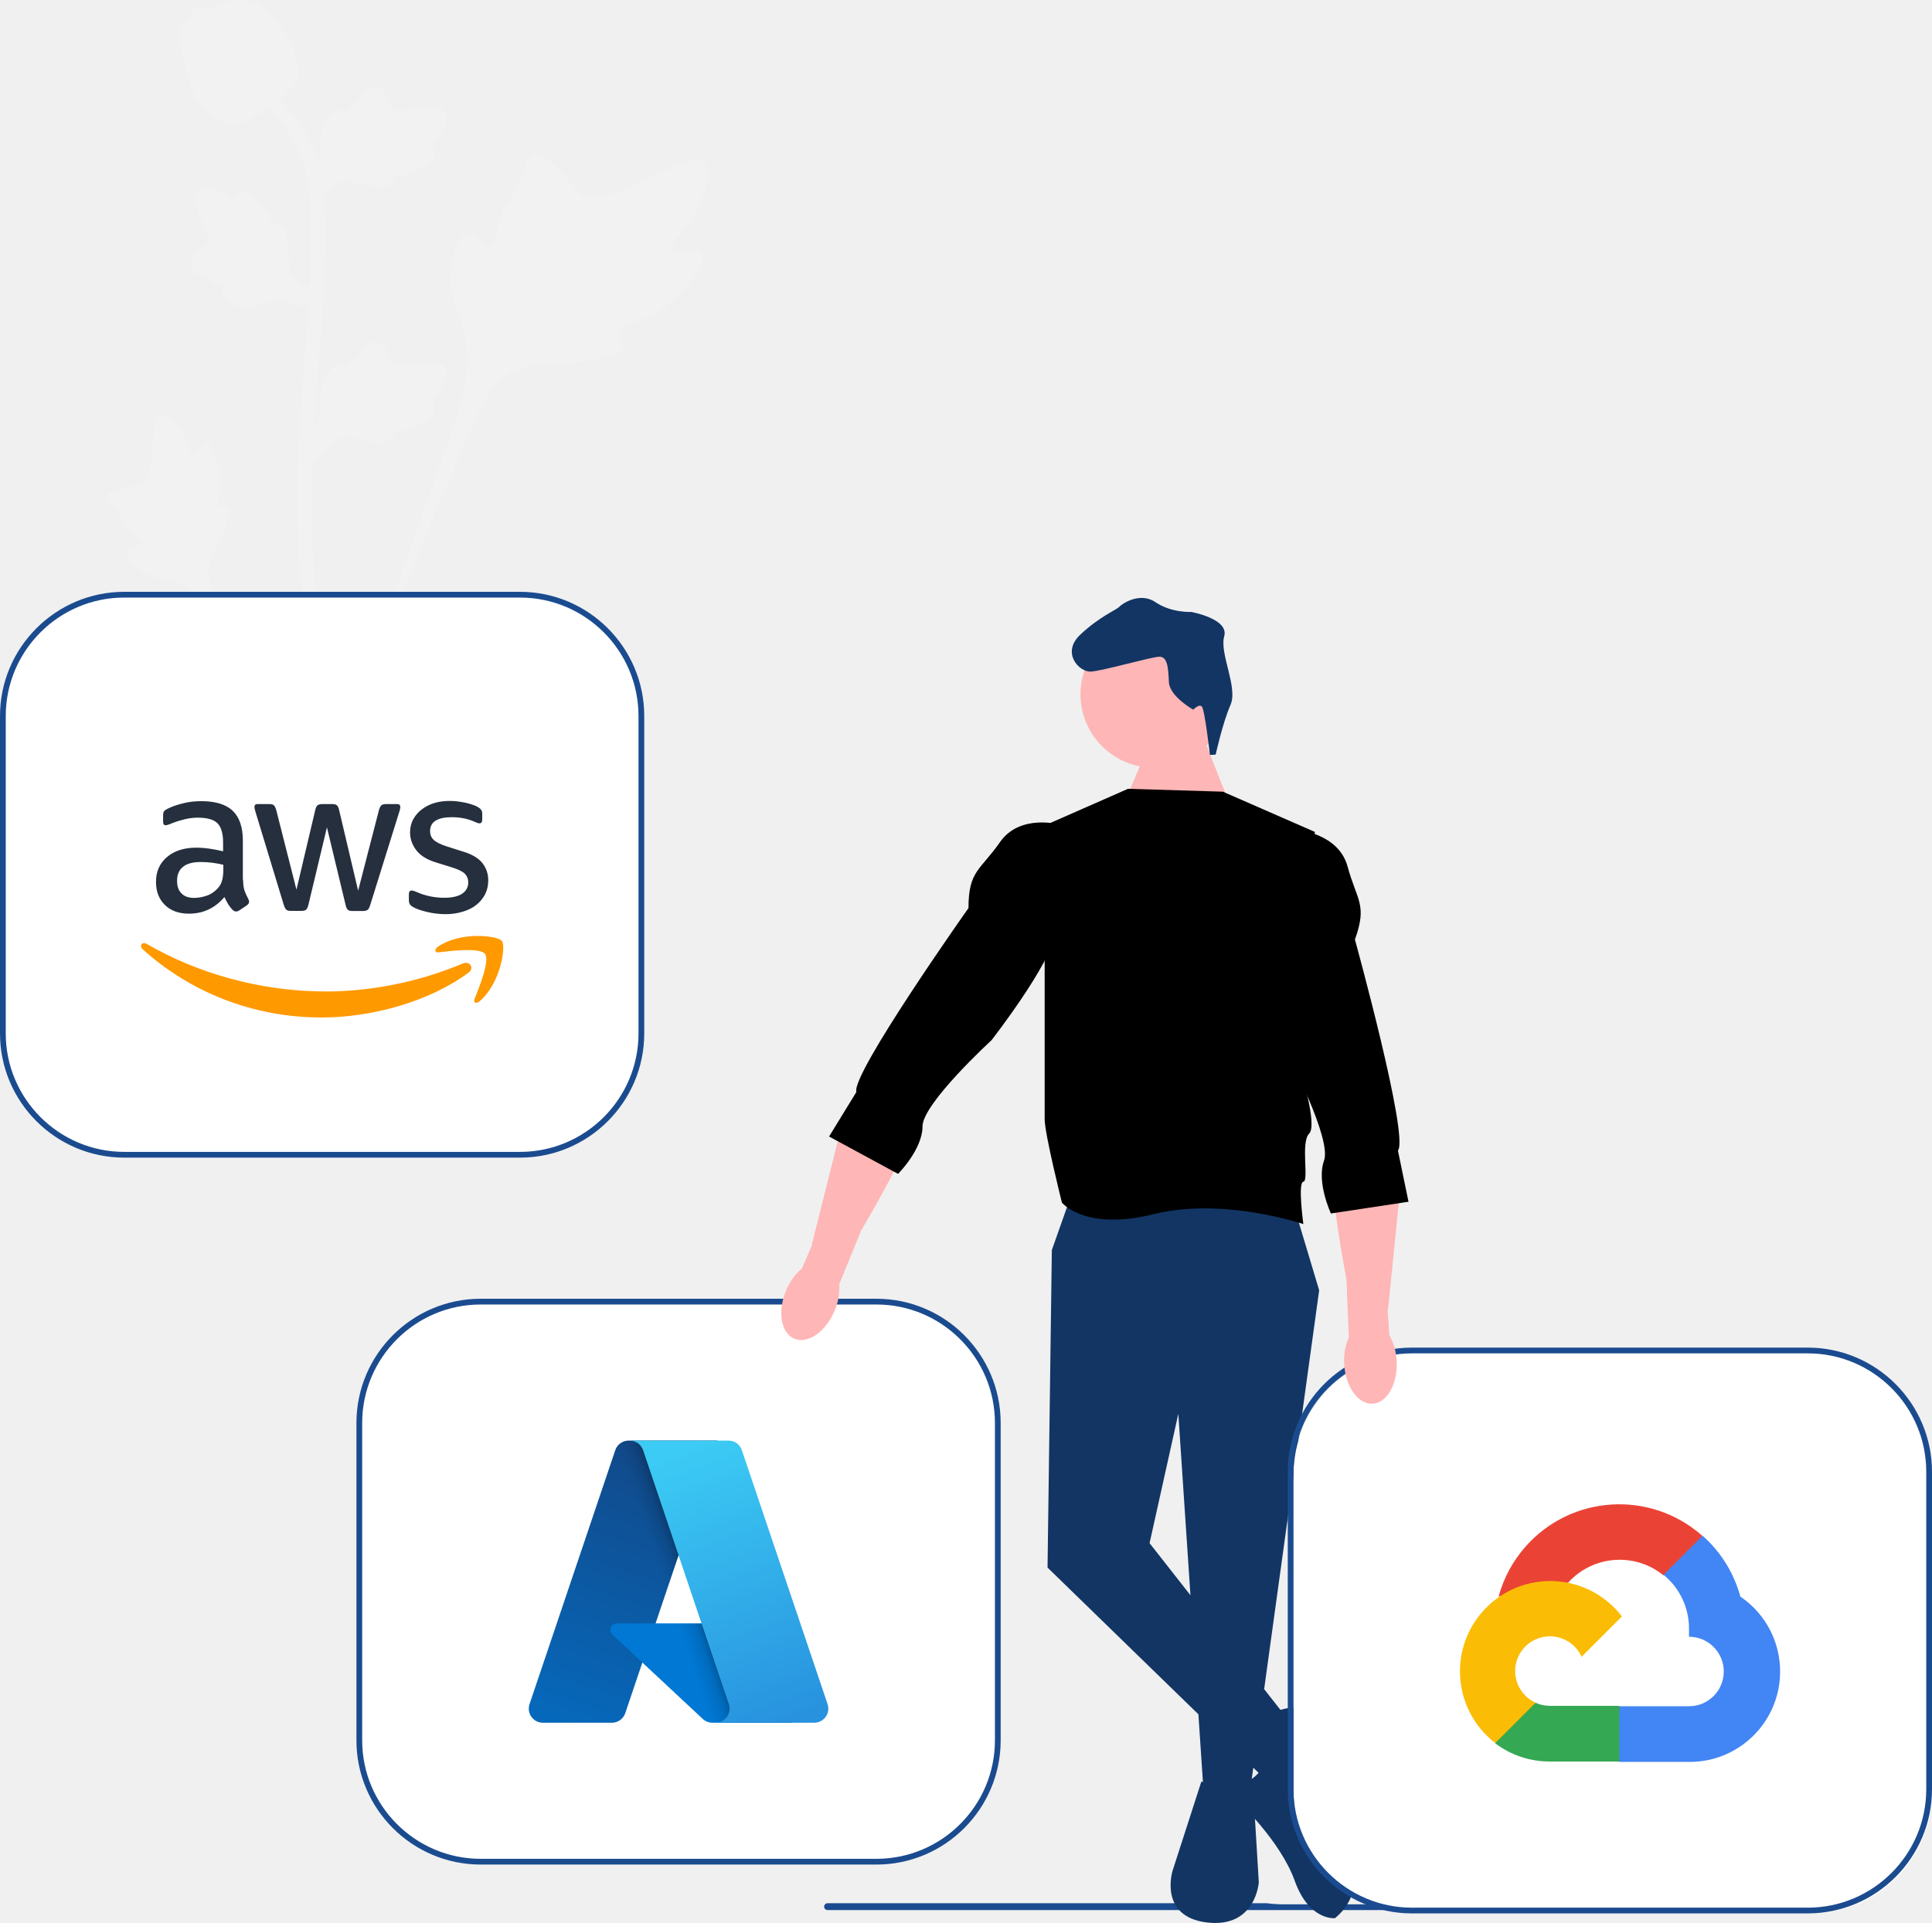
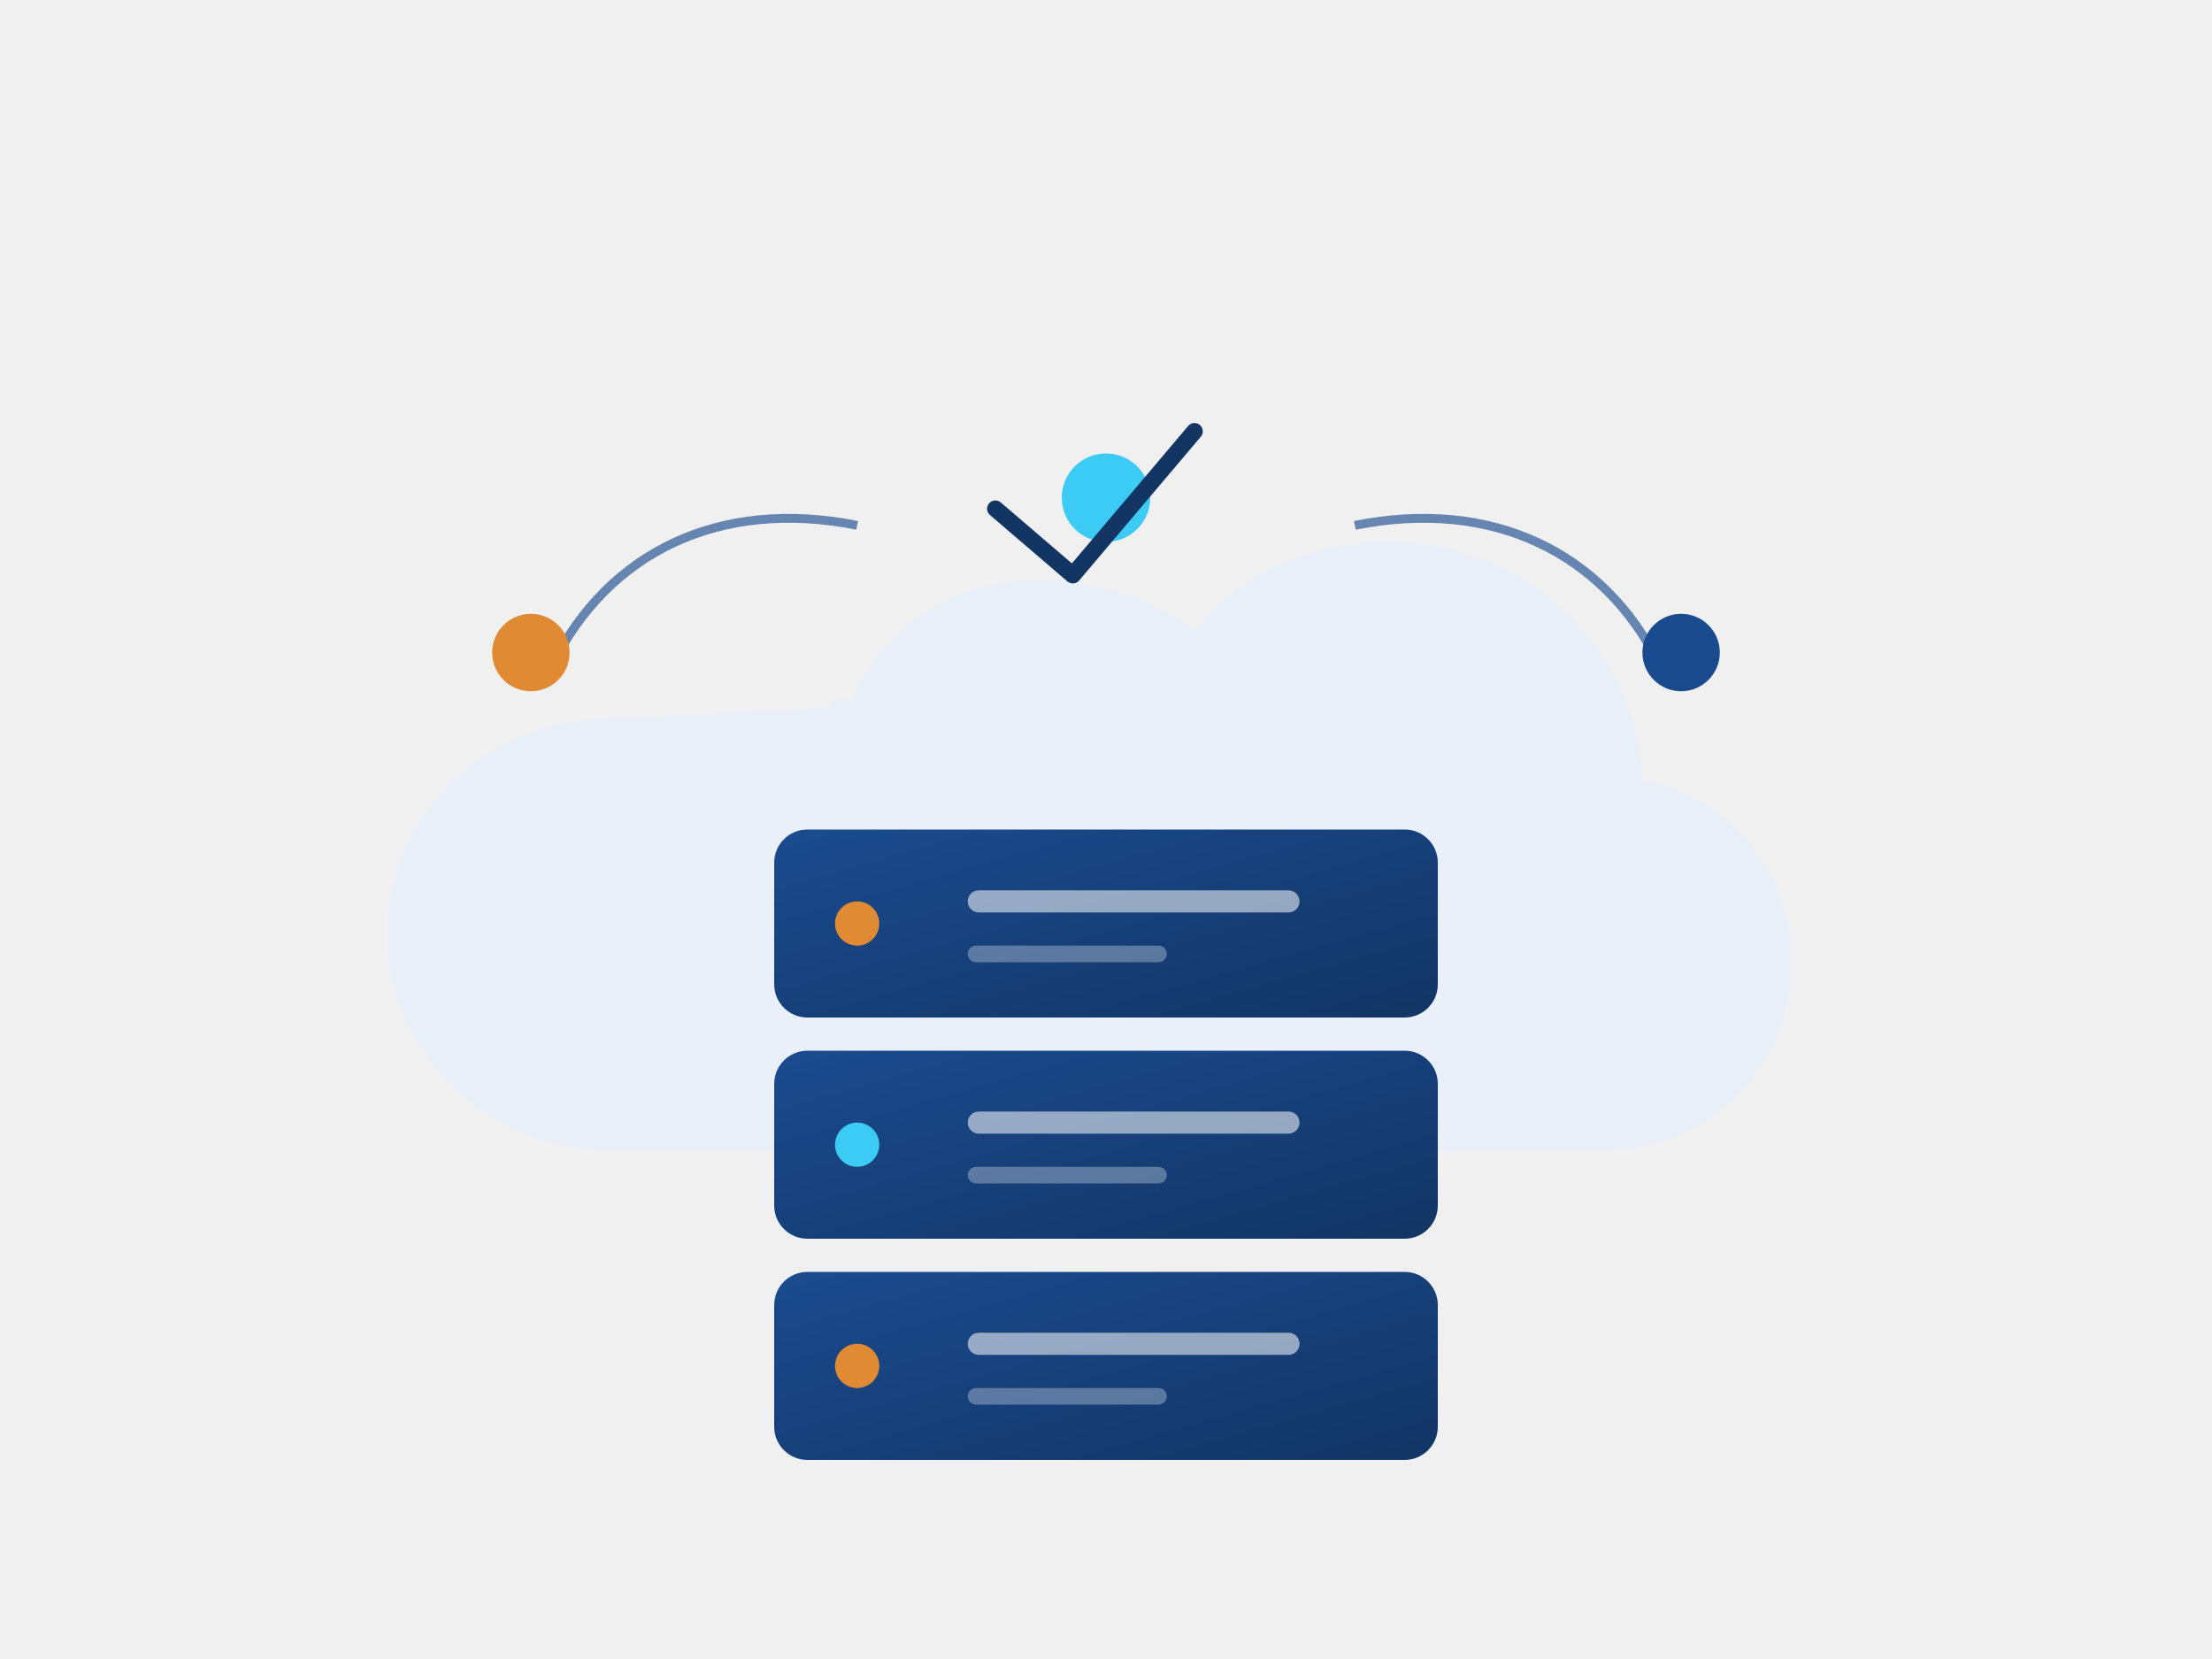
- <svg xmlns="http://www.w3.org/2000/svg" id="uuid-74ef91f4-8211-4e4b-9731-49f2a1640b89" viewBox="0 0 672.129 669.164">
+ <svg xmlns="http://www.w3.org/2000/svg" viewBox="0 0 400 300" role="img" aria-label="Web hosting illustration">
  <defs>
-     <linearGradient id="uuid-eb9161ae-d05a-4b98-bd77-bb52b0a075d2" x1="-1211.564" y1="1173.417" x2="-1232.059" y2="1233.965" gradientTransform="translate(2123.008 -1324.892) scale(1.5625)" gradientUnits="userSpaceOnUse">
-       <stop offset="0" stop-color="#114a8b" />
-       <stop offset="1" stop-color="#0669bc" />
-     </linearGradient>
-     <linearGradient id="uuid-2da8b4cb-046d-4115-aa61-a56819df46ae" x1="-1205.162" y1="1201.633" x2="-1209.903" y2="1203.236" gradientTransform="translate(2123.008 -1324.892) scale(1.5625)" gradientUnits="userSpaceOnUse">
-       <stop offset="0" stop-color="#000" stop-opacity=".3" />
-       <stop offset=".071" stop-color="#000" stop-opacity=".2" />
-       <stop offset=".321" stop-color="#000" stop-opacity=".1" />
-       <stop offset=".623" stop-color="#000" stop-opacity=".05" />
-       <stop offset="1" stop-color="#000" stop-opacity="0" />
-     </linearGradient>
-     <linearGradient id="uuid-b4e7c5f5-65fb-4e53-973e-8c028050d1e4" x1="-1207.622" y1="1171.596" x2="-1185.125" y2="1231.534" gradientTransform="translate(2123.008 -1324.892) scale(1.5625)" gradientUnits="userSpaceOnUse">
-       <stop offset="0" stop-color="#3ccbf4" />
-       <stop offset="1" stop-color="#2892df" />
+     <linearGradient id="wh-cloud" x1="0" y1="0" x2="1" y2="1">
+       <stop offset="0" stop-color="#1B4B8F" />
+       <stop offset="1" stop-color="#123564" />
    </linearGradient>
  </defs>
+   <path d="M110 130c-22 0-40 17-40 39 0 21 18 39 40 39h180c19 0 34-15 34-34 0-16-11-30-27-33-1-24-21-43-46-43-14 0-27 6-35 16-8-6-18-9-29-9-15 0-28 9-33 22-1-1-3-1-4 1" fill="#E9F0FA" />
  <g>
-     <path d="M244.301,88.934c-1.663-2.804-8.858,.198-10.181-2.347-1.318-2.536,5.367-6.4,9.186-15.227,.689-1.592,5.029-11.623,1.816-14.718-6.09-5.867-33.96,18.345-43.713,10.421-2.14-1.739-3.636-5.21-10.114-10.846-2.577-2.242-4.135-3.254-5.644-2.878-2.14,.534-2.31,3.398-4.604,9.03-3.441,8.445-5.477,7.935-7.482,14.674-1.488,5.002-1.148,7.91-2.9,8.477-2.479,.802-4.76-4.504-7.901-4.029-3.205,.485-5.143,6.662-5.755,11.287-1.149,8.679,2.039,14.407,3.805,20.429,1.92,6.545,3.059,16.498-1.374,30.587l-43.883,123.641c9.688-25.371,37.74-94.919,49.527-120.764,3.403-7.461,7.16-15.028,14.874-18.015,7.427-2.876,17.628-1.159,30.632-4.292,1.519-.366,5.733-1.438,6.264-3.917,.439-2.049-2.04-3.193-1.66-5.113,.511-2.575,5.386-2.606,11.377-5.577,4.224-2.095,6.856-4.586,9.119-6.728,.682-.646,10.825-10.365,8.611-14.098h-0Z" fill="#f2f2f2" />
-     <path d="M71.651,154.024c-1.856,.007-2.458,4.405-4.089,4.32-1.625-.085-1.593-4.481-4.823-8.902-.583-.797-4.254-5.822-6.7-5.138-4.637,1.296-.795,21.961-7.498,24.462-1.471,.549-3.606,.281-8.241,1.835-1.844,.618-2.79,1.091-3.041,1.94-.355,1.204,1.002,2.114,3.103,4.865,3.152,4.126,2.315,4.978,5.043,7.906,2.026,2.174,3.551,2.846,3.324,3.869-.322,1.448-3.584,1.037-4.257,2.715-.687,1.713,1.786,4.447,3.879,6.082,3.929,3.068,7.659,3.156,11.125,4.027,3.766,.946,8.98,3.259,14.616,9.5l48.022,57.213c-9.657-12.075-35.698-45.91-44.981-59.152-2.68-3.823-5.31-7.85-4.55-12.498,.732-4.475,4.517-8.986,6.732-16.273,.259-.851,.948-3.229-.115-4.205-.879-.807-2.156,.08-2.988-.661-1.116-.994,.275-3.395,.545-7.193,.191-2.678-.272-4.688-.671-6.417-.12-.521-1.964-8.303-4.435-8.294v0Z" fill="#f2f2f2" />
-     <path d="M108.684,162.337l-1.118-9.984,.511-.757c2.365-3.5,3.57-6.918,3.584-10.162,.002-.516-.022-1.032-.046-1.557-.096-2.083-.217-4.671,1.133-7.689,.757-1.682,2.883-5.578,6.079-5.095,.861,.121,1.511,.516,2.005,.979,.072-.116,.147-.231,.227-.357,.995-1.519,1.784-2.169,2.543-2.796,.583-.482,1.186-.979,2.131-2.155,.415-.516,.738-.969,1.01-1.35,.827-1.152,1.907-2.526,3.811-2.502,2.034,.096,3.1,1.779,3.806,2.892,1.261,1.986,1.832,3.418,2.21,4.368,.137,.347,.294,.738,.374,.858,.656,.964,5.985,.063,7.993-.265,4.51-.752,8.412-1.403,10.02,1.441,1.152,2.034,.296,4.724-2.62,8.21-.909,1.085-1.875,1.909-2.733,2.555,.711,.424,1.347,1.075,1.605,2.097h0c.607,2.42-1.473,4.845-6.18,7.217-1.169,.593-2.743,1.384-4.948,1.764-1.039,.178-1.974,.222-2.774,.246-.017,.463-.125,.964-.407,1.48-.827,1.519-2.548,2.242-5.141,2.068-2.854-.149-5.204-.694-7.277-1.171-1.81-.415-3.37-.766-4.594-.685-2.271,.183-4.02,2.001-6.074,4.358l-5.127,5.992h-0l0,0Z" fill="#f2f2f2" />
-     <path d="M113.872,102.894l-9.373,3.614-.862-.302c-3.985-1.399-7.597-1.698-10.739-.889-.5,.129-.992,.283-1.495,.439-1.99,.621-4.463,1.395-7.725,.854-1.819-.305-6.126-1.374-6.471-4.588-.102-.863,.116-1.593,.438-2.188-.13-.041-.261-.084-.403-.129-1.721-.578-2.551-1.175-3.35-1.751-.614-.442-1.247-.899-2.625-1.514-.604-.27-1.124-.468-1.562-.635-1.324-.507-2.927-1.204-3.387-3.052-.423-1.992,.934-3.45,1.832-4.415,1.601-1.723,2.841-2.639,3.664-3.246,.301-.221,.639-.472,.735-.579,.766-.879-1.457-5.805-2.284-7.664-1.871-4.171-3.491-7.781-1.147-10.058,1.676-1.63,4.495-1.485,8.606,.452,1.28,.604,2.322,1.33,3.165,1.996,.23-.795,.698-1.576,1.621-2.085h0c2.187-1.201,5.06,.196,8.548,4.147,.87,.98,2.034,2.302,2.962,4.339,.436,.96,.715,1.853,.942,2.621,.452-.101,.964-.123,1.535,.019,1.679,.415,2.815,1.896,3.304,4.449,.579,2.798,.649,5.21,.713,7.336,.058,1.856,.113,3.454,.503,4.617,.753,2.15,2.955,3.382,5.756,4.77l7.097,3.439-0,0h0Z" fill="#f2f2f2" />
-     <path d="M108.684,73.482l-1.118-9.984,.511-.757c2.365-3.5,3.57-6.918,3.584-10.162,.002-.516-.022-1.032-.046-1.557-.096-2.083-.217-4.671,1.133-7.689,.757-1.682,2.883-5.578,6.079-5.095,.861,.121,1.511,.516,2.005,.979,.072-.116,.147-.231,.227-.357,.995-1.519,1.784-2.169,2.543-2.796,.583-.482,1.186-.979,2.131-2.155,.415-.516,.738-.969,1.01-1.35,.827-1.152,1.907-2.526,3.811-2.502,2.034,.096,3.1,1.779,3.806,2.892,1.261,1.986,1.832,3.418,2.21,4.368,.137,.347,.294,.738,.374,.858,.656,.964,5.985,.063,7.993-.265,4.51-.752,8.412-1.403,10.02,1.441,1.152,2.034,.296,4.724-2.62,8.21-.909,1.085-1.875,1.909-2.733,2.555,.711,.424,1.347,1.075,1.605,2.097h0c.607,2.42-1.473,4.845-6.18,7.217-1.169,.593-2.743,1.384-4.948,1.764-1.039,.178-1.974,.222-2.774,.246-.017,.463-.125,.964-.407,1.48-.827,1.519-2.548,2.242-5.141,2.068-2.854-.149-5.204-.694-7.277-1.171-1.81-.415-3.37-.766-4.594-.685-2.271,.183-4.02,2.001-6.074,4.358l-5.127,5.992h-0l0,0Z" fill="#f2f2f2" />
-     <path d="M118.899,267.274l-2.092-1.311-.506-2.415,.506,2.415-2.439,.28c-.039-.227-.171-.747-.371-1.562-1.092-4.464-4.421-18.049-7.197-39.443-1.938-14.934-3.035-30.288-3.261-45.642-.227-15.378,.501-27.02,1.085-36.377,.441-7.057,.976-13.777,1.502-20.324,1.398-17.489,2.716-34.01,1.735-52.3-.217-4.083-.673-12.582-5.638-21.626-2.88-5.245-6.848-9.902-11.794-13.835l3.076-3.866c5.459,4.348,9.849,9.506,13.047,15.33,5.505,10.027,6.002,19.288,6.24,23.737,.998,18.613-.335,35.292-1.748,52.95-.521,6.522-1.056,13.213-1.494,20.242-.578,9.27-1.299,20.811-1.075,35.991,.222,15.171,1.306,30.337,3.218,45.083,2.743,21.124,6.023,34.506,7.101,38.903,.574,2.348,.694,2.839,.106,3.77v-0Z" fill="#f2f2f2" />
-     <path d="M81.375,42.977c-.202,0-.407-.005-.615-.019-4.204-.227-8.096-2.743-11.572-7.477-1.629-2.227-2.463-4.768-4.127-9.834-.258-.781-1.511-4.744-2.273-10.196-.499-3.563-.436-5.052,.27-6.368,.783-1.466,2.051-2.487,3.478-3.177-.063-.472-.012-.959,.193-1.456,.841-2.058,3.078-1.788,4.288-1.658,.612,.077,1.376,.178,2.201,.135,1.297-.063,1.993-.448,3.049-1.027,1.01-.554,2.266-1.244,4.129-1.625,3.673-.766,6.751,.275,7.766,.617,5.339,1.779,7.971,5.929,11.018,10.736,.607,.964,2.692,4.474,4.069,9.285,.993,3.471,.853,5.014,.554,6.161-.607,2.357-2.042,3.707-5.684,6.686-3.804,3.119-5.713,4.681-7.352,5.631-3.816,2.203-6.211,3.587-9.393,3.587v0h-0Z" fill="#f2f2f2" />
+     <rect x="140" y="150" width="120" height="34" rx="6" fill="url(#wh-cloud)" />
+     <rect x="140" y="190" width="120" height="34" rx="6" fill="url(#wh-cloud)" />
+     <rect x="140" y="230" width="120" height="34" rx="6" fill="url(#wh-cloud)" />
+     <circle cx="155" cy="167" r="4" fill="#E08A34" />
+     <circle cx="155" cy="207" r="4" fill="#3ccbf4" />
+     <circle cx="155" cy="247" r="4" fill="#E08A34" />
+     <rect x="175" y="161" width="60" height="4" rx="2" fill="rgba(255,255,255,0.55)" />
+     <rect x="175" y="201" width="60" height="4" rx="2" fill="rgba(255,255,255,0.55)" />
+     <rect x="175" y="241" width="60" height="4" rx="2" fill="rgba(255,255,255,0.55)" />
+     <rect x="175" y="171" width="36" height="3" rx="1.5" fill="rgba(255,255,255,0.3)" />
+     <rect x="175" y="211" width="36" height="3" rx="1.5" fill="rgba(255,255,255,0.3)" />
+     <rect x="175" y="251" width="36" height="3" rx="1.5" fill="rgba(255,255,255,0.3)" />
  </g>
-   <path d="M286.706,663.479c0,.66,.53,1.19,1.19,1.19h247.29c.66,0,1.19-.53,1.19-1.19,0-.32-.12-.6-.32-.81h-89.72c-1.91,0-3.78-.13-5.62-.38h-152.82c-.66,0-1.19,.53-1.19,1.19Z" fill="#1B4B8F" />
-   <g>
-     <g>
-       <path d="M167.23,452.944h137.669c23.323,0,42.23,18.907,42.23,42.23v110.433c0,23.323-18.907,42.23-42.23,42.23H167.23c-23.323,0-42.23-18.907-42.23-42.23v-110.433c0-23.323,18.907-42.23,42.23-42.23Z" fill="#fff" />
-       <path d="M124,605.607v-110.433c0-23.837,19.393-43.23,43.23-43.23h137.669c23.837,0,43.23,19.393,43.23,43.23v110.433c0,23.837-19.393,43.229-43.23,43.229H167.23c-23.837,0-43.23-19.393-43.23-43.229Zm43.23-151.663c-22.734,0-41.23,18.496-41.23,41.23v110.433c0,22.734,18.496,41.229,41.23,41.229h137.669c22.734,0,41.23-18.495,41.23-41.229v-110.433c0-22.734-18.496-41.23-41.23-41.23H167.23Z" fill="#1B4B8F" />
-     </g>
-     <g>
-       <path d="M218.701,501.297h30.836l-32.01,94.844c-.675,1.998-2.549,3.344-4.658,3.344h-23.998c-2.711,0-4.909-2.197-4.909-4.908-0-.534,.087-1.064,.258-1.57l29.823-88.366c.674-1.999,2.549-3.345,4.659-3.346v.001l0-0Z" fill="url(#uuid-eb9161ae-d05a-4b98-bd77-bb52b0a075d2)" />
-       <path d="M263.509,564.911h-48.898c-1.25-.001-2.264,1.011-2.266,2.261-.001,.629,.26,1.229,.72,1.658l31.421,29.327c.915,.853,2.119,1.328,3.37,1.328h27.688l-12.036-34.573Z" fill="#0078d4" />
-       <path d="M218.701,501.297c-2.135-.008-4.027,1.373-4.67,3.409l-29.776,88.22c-.914,2.549,.411,5.356,2.959,6.27,.535,.192,1.1,.289,1.669,.288h24.617c1.867-.334,3.409-1.646,4.038-3.434l5.938-17.5,21.21,19.783c.889,.735,2.004,1.142,3.157,1.151h27.585l-12.098-34.573-35.268,.008,21.585-63.623h-30.947l-0-0Z" fill="url(#uuid-2da8b4cb-046d-4115-aa61-a56819df46ae)" />
-       <path d="M258.086,504.636c-.673-1.996-2.545-3.34-4.652-3.34h-34.366c2.106,0,3.978,1.344,4.652,3.34l29.824,88.369c.867,2.569-.512,5.355-3.082,6.222-.506,.171-1.036,.258-1.57,.258h34.367c2.712-.001,4.909-2.2,4.908-4.911-0-.534-.087-1.063-.258-1.569l-29.824-88.369v0Z" fill="url(#uuid-b4e7c5f5-65fb-4e53-973e-8c028050d1e4)" />
-     </g>
+   <g stroke="#1B4B8F" stroke-width="1.6" fill="none" opacity="0.65">
+     <path d="M100 120c10-20 30-30 55-25" />
+     <path d="M300 120c-10-20-30-30-55-25" />
  </g>
-   <g>
-     <g>
-       <path d="M43.23,206.944H180.899c23.323,0,42.23,18.907,42.23,42.23v110.433c0,23.323-18.907,42.23-42.23,42.23H43.23c-23.323,0-42.23-18.907-42.23-42.23v-110.433c0-23.323,18.907-42.23,42.23-42.23v-0Z" fill="#fff" />
-       <path d="M0,359.607v-110.433c0-23.837,19.393-43.23,43.23-43.23H180.899c23.837,0,43.23,19.393,43.23,43.23v110.433c0,23.837-19.393,43.229-43.23,43.229H43.23c-23.837,0-43.23-19.393-43.23-43.229ZM43.23,207.945c-22.734,0-41.23,18.496-41.23,41.23v110.433c0,22.734,18.496,41.229,41.23,41.229H180.899c22.734,0,41.23-18.495,41.23-41.229v-110.433c0-22.734-18.496-41.23-41.23-41.23H43.23v-0Z" fill="#1B4B8F" />
-     </g>
-     <g>
-       <path d="M84.569,306.08c0,1.551,.168,2.808,.461,3.73,.335,.922,.754,1.928,1.341,3.018,.21,.335,.293,.671,.293,.964,0,.419-.251,.838-.796,1.257l-2.64,1.76c-.377,.251-.754,.377-1.09,.377-.419,0-.838-.21-1.257-.587-.587-.629-1.09-1.299-1.509-1.97-.419-.712-.838-1.509-1.299-2.473-3.269,3.856-7.376,5.784-12.322,5.784-3.521,0-6.329-1.006-8.382-3.018s-3.101-4.694-3.101-8.047c0-3.562,1.257-6.454,3.814-8.634s5.951-3.269,10.268-3.269c1.425,0,2.892,.126,4.443,.335,1.551,.21,3.143,.545,4.82,.922v-3.06c0-3.185-.671-5.407-1.97-6.706-1.341-1.299-3.604-1.928-6.832-1.928-1.467,0-2.976,.168-4.526,.545s-3.06,.838-4.526,1.425c-.671,.293-1.174,.461-1.467,.545s-.503,.126-.671,.126c-.587,0-.88-.419-.88-1.299v-2.054c0-.671,.084-1.174,.293-1.467s.587-.587,1.174-.88c1.467-.754,3.227-1.383,5.281-1.886,2.054-.545,4.233-.796,6.538-.796,4.987,0,8.634,1.132,10.981,3.395,2.305,2.263,3.479,5.7,3.479,10.31v13.579h.084l0,0Zm-17.016,6.371c1.383,0,2.808-.251,4.317-.754,1.509-.503,2.85-1.425,3.982-2.682,.671-.796,1.174-1.676,1.425-2.682s.419-2.221,.419-3.646v-1.76c-1.215-.293-2.515-.545-3.856-.712s-2.64-.251-3.94-.251c-2.808,0-4.862,.545-6.245,1.676-1.383,1.132-2.054,2.724-2.054,4.82,0,1.97,.503,3.437,1.551,4.443,1.006,1.048,2.473,1.551,4.401,1.551l-0-0Zm33.655,4.526c-.754,0-1.257-.126-1.593-.419-.335-.251-.629-.838-.88-1.635l-9.849-32.398c-.251-.838-.377-1.383-.377-1.676,0-.671,.335-1.048,1.006-1.048h4.107c.796,0,1.341,.126,1.635,.419,.335,.251,.587,.838,.838,1.635l7.041,27.746,6.538-27.746c.21-.838,.461-1.383,.796-1.635s.922-.419,1.676-.419h3.353c.796,0,1.341,.126,1.676,.419,.335,.251,.629,.838,.796,1.635l6.622,28.081,7.251-28.081c.251-.838,.545-1.383,.838-1.635,.335-.251,.88-.419,1.635-.419h3.898c.671,0,1.048,.335,1.048,1.048,0,.21-.042,.419-.084,.671-.042,.251-.126,.587-.293,1.048l-10.101,32.398c-.251,.838-.545,1.383-.88,1.635s-.88,.419-1.593,.419h-3.604c-.796,0-1.341-.126-1.676-.419s-.629-.838-.796-1.676l-6.496-27.033-6.454,26.991c-.21,.838-.461,1.383-.796,1.676-.335,.293-.922,.419-1.676,.419h-3.604l0,0Zm53.857,1.132c-2.179,0-4.359-.251-6.454-.754-2.096-.503-3.73-1.048-4.82-1.676-.671-.377-1.132-.796-1.299-1.174-.168-.377-.251-.796-.251-1.174v-2.138c0-.88,.335-1.299,.964-1.299,.251,0,.503,.042,.754,.126s.629,.251,1.048,.419c1.425,.629,2.976,1.132,4.61,1.467,1.676,.335,3.311,.503,4.987,.503,2.64,0,4.694-.461,6.119-1.383,1.425-.922,2.179-2.263,2.179-3.982,0-1.174-.377-2.138-1.132-2.934-.754-.796-2.179-1.509-4.233-2.179l-6.077-1.886c-3.06-.964-5.323-2.389-6.706-4.275-1.383-1.844-2.096-3.898-2.096-6.077,0-1.76,.377-3.311,1.132-4.652,.754-1.341,1.76-2.515,3.018-3.437,1.257-.964,2.682-1.676,4.359-2.179s3.437-.712,5.281-.712c.922,0,1.886,.042,2.808,.168,.964,.126,1.844,.293,2.724,.461,.838,.21,1.635,.419,2.389,.671,.754,.251,1.341,.503,1.76,.754,.587,.335,1.006,.671,1.257,1.048,.251,.335,.377,.796,.377,1.383v1.97c0,.88-.335,1.341-.964,1.341-.335,0-.88-.168-1.593-.503-2.389-1.09-5.071-1.635-8.047-1.635-2.389,0-4.275,.377-5.574,1.174s-1.97,2.012-1.97,3.73c0,1.174,.419,2.179,1.257,2.976,.838,.796,2.389,1.593,4.61,2.305l5.951,1.886c3.018,.964,5.197,2.305,6.496,4.024s1.928,3.688,1.928,5.868c0,1.802-.377,3.437-1.09,4.862-.754,1.425-1.76,2.682-3.06,3.688-1.299,1.048-2.85,1.802-4.652,2.347-1.886,.587-3.856,.88-5.993,.88h-0Z" fill="#252f3e" />
-       <g>
-         <path d="M162.986,338.478c-13.789,10.185-33.823,15.591-51.048,15.591-24.141,0-45.893-8.927-62.323-23.764-1.299-1.174-.126-2.766,1.425-1.844,17.771,10.31,39.69,16.555,62.365,16.555,15.298,0,32.104-3.185,47.57-9.724,2.305-1.048,4.275,1.509,2.012,3.185l-0-0Z" fill="#f90" fill-rule="evenodd" />
-         <path d="M168.728,331.94c-1.76-2.263-11.651-1.09-16.136-.545-1.341,.168-1.551-1.006-.335-1.886,7.879-5.532,20.83-3.94,22.339-2.096,1.509,1.886-.419,14.837-7.796,21.04-1.132,.964-2.221,.461-1.718-.796,1.676-4.149,5.407-13.496,3.646-15.717h0Z" fill="#f90" fill-rule="evenodd" />
-       </g>
-     </g>
-   </g>
-   <path d="M428.43,280.491c-1-1-9-22-9-22l-19-1-8.693,20.496,36.693,2.504Z" fill="#ffb6b6" />
-   <circle cx="401.474" cy="241.59" r="25.575" fill="#ffb6b6" />
-   <polygon points="449.93 418.991 458.93 448.991 434.93 622.991 418.682 622.991 409.93 491.991 399.93 536.991 450.93 601.991 437.93 616.991 364.43 545.491 365.93 434.991 371.93 417.991 449.93 418.991" fill="#123564" />
-   <path d="M422.916,262.6l-1.998,.098s-1.786-15.931-2.834-16.881-2.947,1.146-2.947,1.146c0,0-8.236-4.6-8.482-9.594s-.443-8.989-3.439-8.841-19.779,4.979-23.774,5.176-10.332-6.499-3.636-12.837,12.591-8.63,13.54-9.678,7.202-5.361,12.664-1.625,12.454,3.391,12.454,3.391c0,0,13.132,2.357,11.43,8.448-1.702,6.091,4.881,17.781,2.18,23.922s-5.156,17.275-5.156,17.275l0-0Z" fill="#123564" />
-   <path d="M417.93,619.991l18,2,2,33s-1,16-18,14-12-18-12-18l10-31Z" fill="#123564" />
-   <path d="M441.43,596.491s13-6,15,1l4,14s0,14,1,15,20,27,3,41c0,0-9,1-14-13s-20-28-20-28c0,0-2.906-7,2.047-6.5s11.953-11.5,9.953-15.5-1-8-1-8Z" fill="#123564" />
-   <path d="M276.329,465.845c-4.652-1.96-5.928-9.474-2.847-16.787,1.19-2.938,3.067-5.549,5.473-7.613l3.594-8.243-.128-.087,10.333-41.183c2.403-9.575,9.018-17.654,18.103-21.517,5.404-2.298,10.533-2.714,12.024,2.793,2.474,9.138-13.642,38.572-23.36,55.133l-7.571,18.577c.205,3.165-.352,6.332-1.622,9.238-3.078,7.311-9.345,11.649-13.998,9.689v0Z" fill="#ffb6b6" />
-   <path d="M392.43,274.491l33,1,32,14-5,83s6,19,3,22,0,16.449-2,16.724,0,14.74,0,14.74c0,0-28-9.465-52-3.465s-32-4-32-4c0,0-6-24-6-29v-102.244l29-12.756Z" fill="currentColor" />
-   <path d="M368.93,286.991s-14-4-21,6-11,10-11,23c0,0-41,58-39,64l-9.5,15.5,24,13s8.5-8.5,8.5-16.5,24-30,24-30c0,0,21-27,22-37s2-38,2-38Z" fill="currentColor" />
-   <g>
-     <g>
-       <path d="M492.23,470.944h137.669c23.323,0,42.23,18.907,42.23,42.23v110.433c0,23.323-18.907,42.23-42.23,42.23h-137.669c-23.323,0-42.23-18.907-42.23-42.23v-110.433c0-23.323,18.907-42.23,42.23-42.23Z" fill="#fff" />
-       <path d="M448,622.607v-110.433c0-23.837,19.393-43.23,43.23-43.23h137.669c23.837,0,43.23,19.393,43.23,43.23v110.433c0,23.837-19.393,43.229-43.23,43.229h-137.669c-23.837,0-43.23-19.393-43.23-43.229Zm43.23-151.663c-22.734,0-41.23,18.496-41.23,41.23v110.433c0,22.734,18.496,41.229,41.23,41.229h137.669c22.734,0,41.23-18.495,41.23-41.229v-110.433c0-22.734-18.496-41.23-41.23-41.23h-137.669Z" fill="#1B4B8F" />
-     </g>
-     <g>
-       <path d="M578.588,548.156h3.397l9.682-9.682,.476-4.111c-18.019-15.904-45.52-14.19-61.424,3.829-4.418,5.005-7.625,10.96-9.373,17.403,1.079-.442,2.273-.514,3.397-.204l19.364-3.193s.985-1.631,1.495-1.529c8.614-9.46,23.109-10.562,33.054-2.514h-.068v0Z" fill="#ea4335" />
-       <path d="M605.46,555.596c-2.225-8.195-6.795-15.563-13.147-21.198l-13.589,13.589c5.738,4.689,9.007,11.751,8.867,19.16v2.412c6.679,0,12.094,5.415,12.094,12.094s-5.415,12.094-12.094,12.094h-24.188l-2.412,2.446v14.506l2.412,2.412h24.188c17.373,.135,31.566-13.839,31.702-31.212,.082-10.53-5.11-20.403-13.833-26.302v-0Z" fill="#4285f4" />
-       <path d="M539.181,612.974h24.188v-19.364h-24.188c-1.723-0-3.426-.371-4.994-1.087l-3.397,1.053-9.75,9.682-.849,3.397c5.468,4.129,12.139,6.348,18.99,6.319Z" fill="#34a853" />
-       <path d="M539.181,550.16c-17.373,.104-31.373,14.272-31.269,31.645,.058,9.701,4.589,18.833,12.279,24.748l14.03-14.03c-6.087-2.75-8.792-9.914-6.042-16.001s9.914-8.792,16.001-6.042c2.682,1.212,4.83,3.36,6.042,6.042l14.03-14.03c-5.97-7.804-15.246-12.367-25.071-12.332l-0,0Z" fill="#fbbc05" />
-     </g>
-   </g>
-   <g>
-     <path d="M477.513,488.474c5.041-.264,8.791-6.9,8.376-14.824-.122-3.168-1.002-6.26-2.564-9.018l-.583-8.974,.15-.038,4.257-42.245c.99-9.823-2.491-19.666-9.725-26.384-4.303-3.996-8.986-6.127-12.258-1.453-5.429,7.756-.259,40.913,3.262,59.789l.817,20.044c-1.267,2.907-1.818,6.076-1.609,9.24,.414,7.922,4.837,14.129,9.879,13.865v0Z" fill="#ffb6b6" />
-     <path d="M451.11,288.807s14.527,.989,17.717,12.771,6.953,13.14,2.541,25.368c0,0,18.882,68.472,14.964,73.438l3.676,17.804-26.988,4.083s-5.111-10.88-2.396-18.405-12.394-36.365-12.394-36.365c0,0-10.59-32.525-8.137-42.27s11.016-36.423,11.016-36.423v-0Z" fill="currentColor" />
-   </g>
+   <circle cx="96" cy="118" r="7" fill="#E08A34" />
+   <circle cx="304" cy="118" r="7" fill="#1B4B8F" />
+   <circle cx="200" cy="90" r="8" fill="#3ccbf4" />
+   <path d="M180 92l14 12 22-26" stroke="#123564" stroke-width="3" fill="none" stroke-linecap="round" stroke-linejoin="round" />
</svg>
